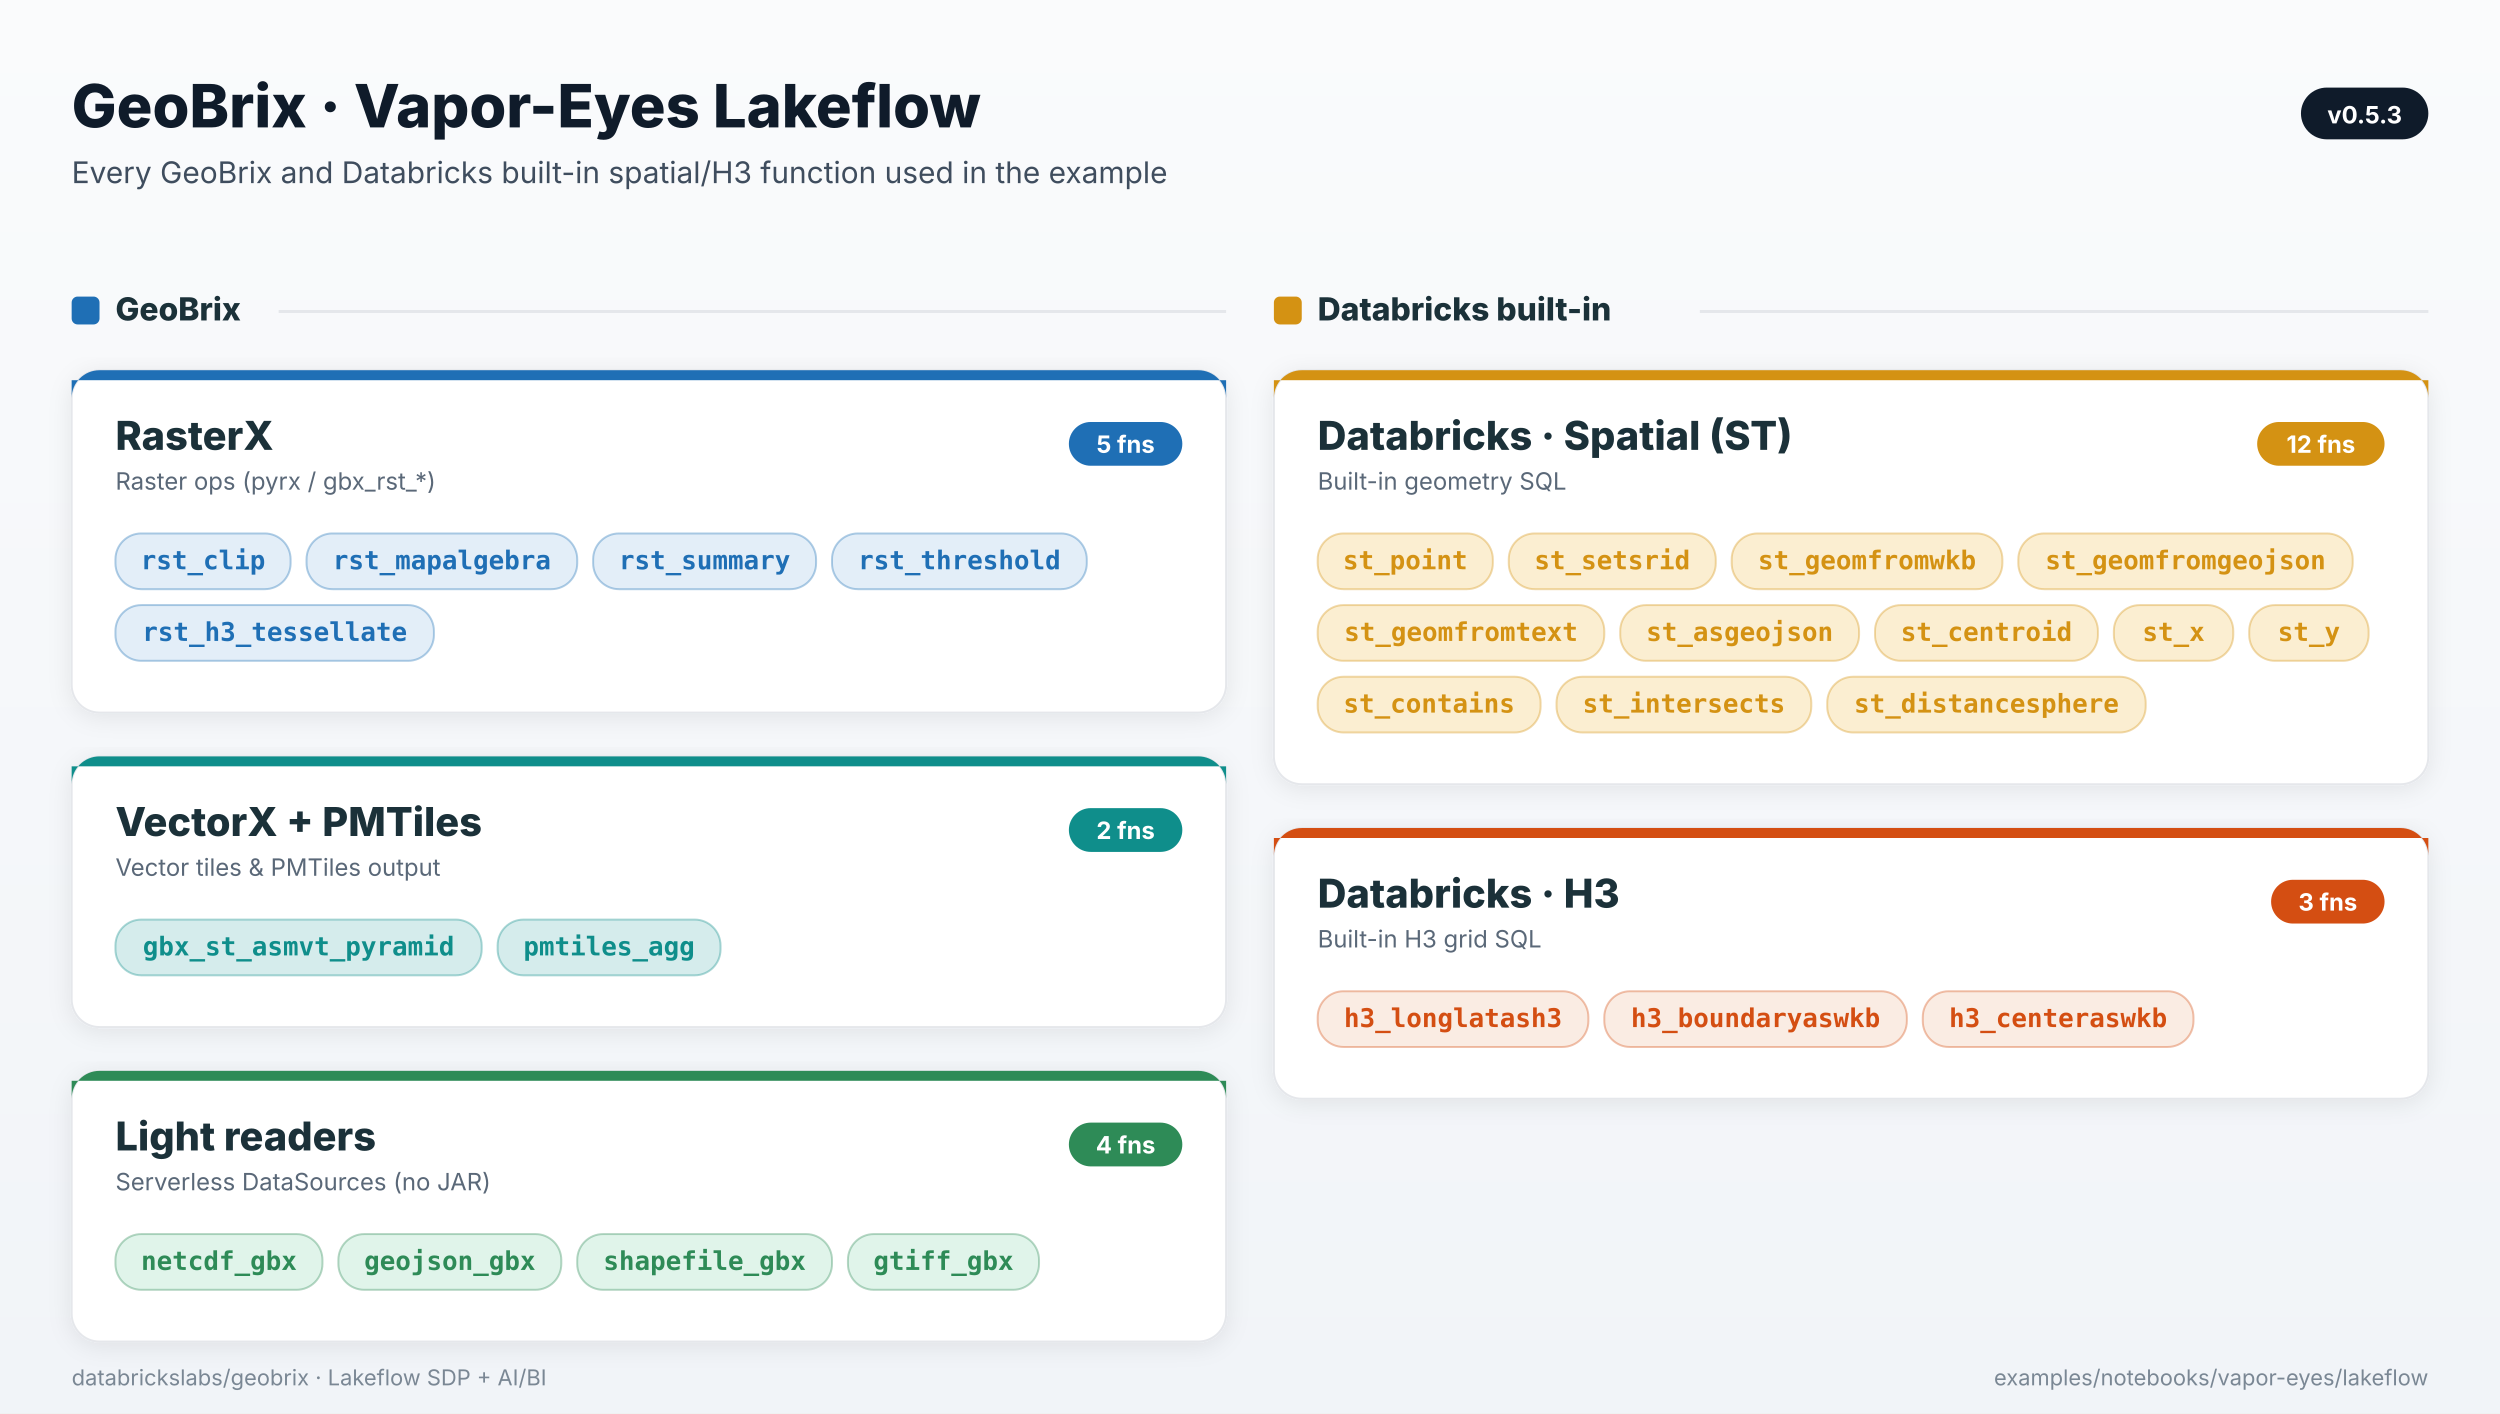
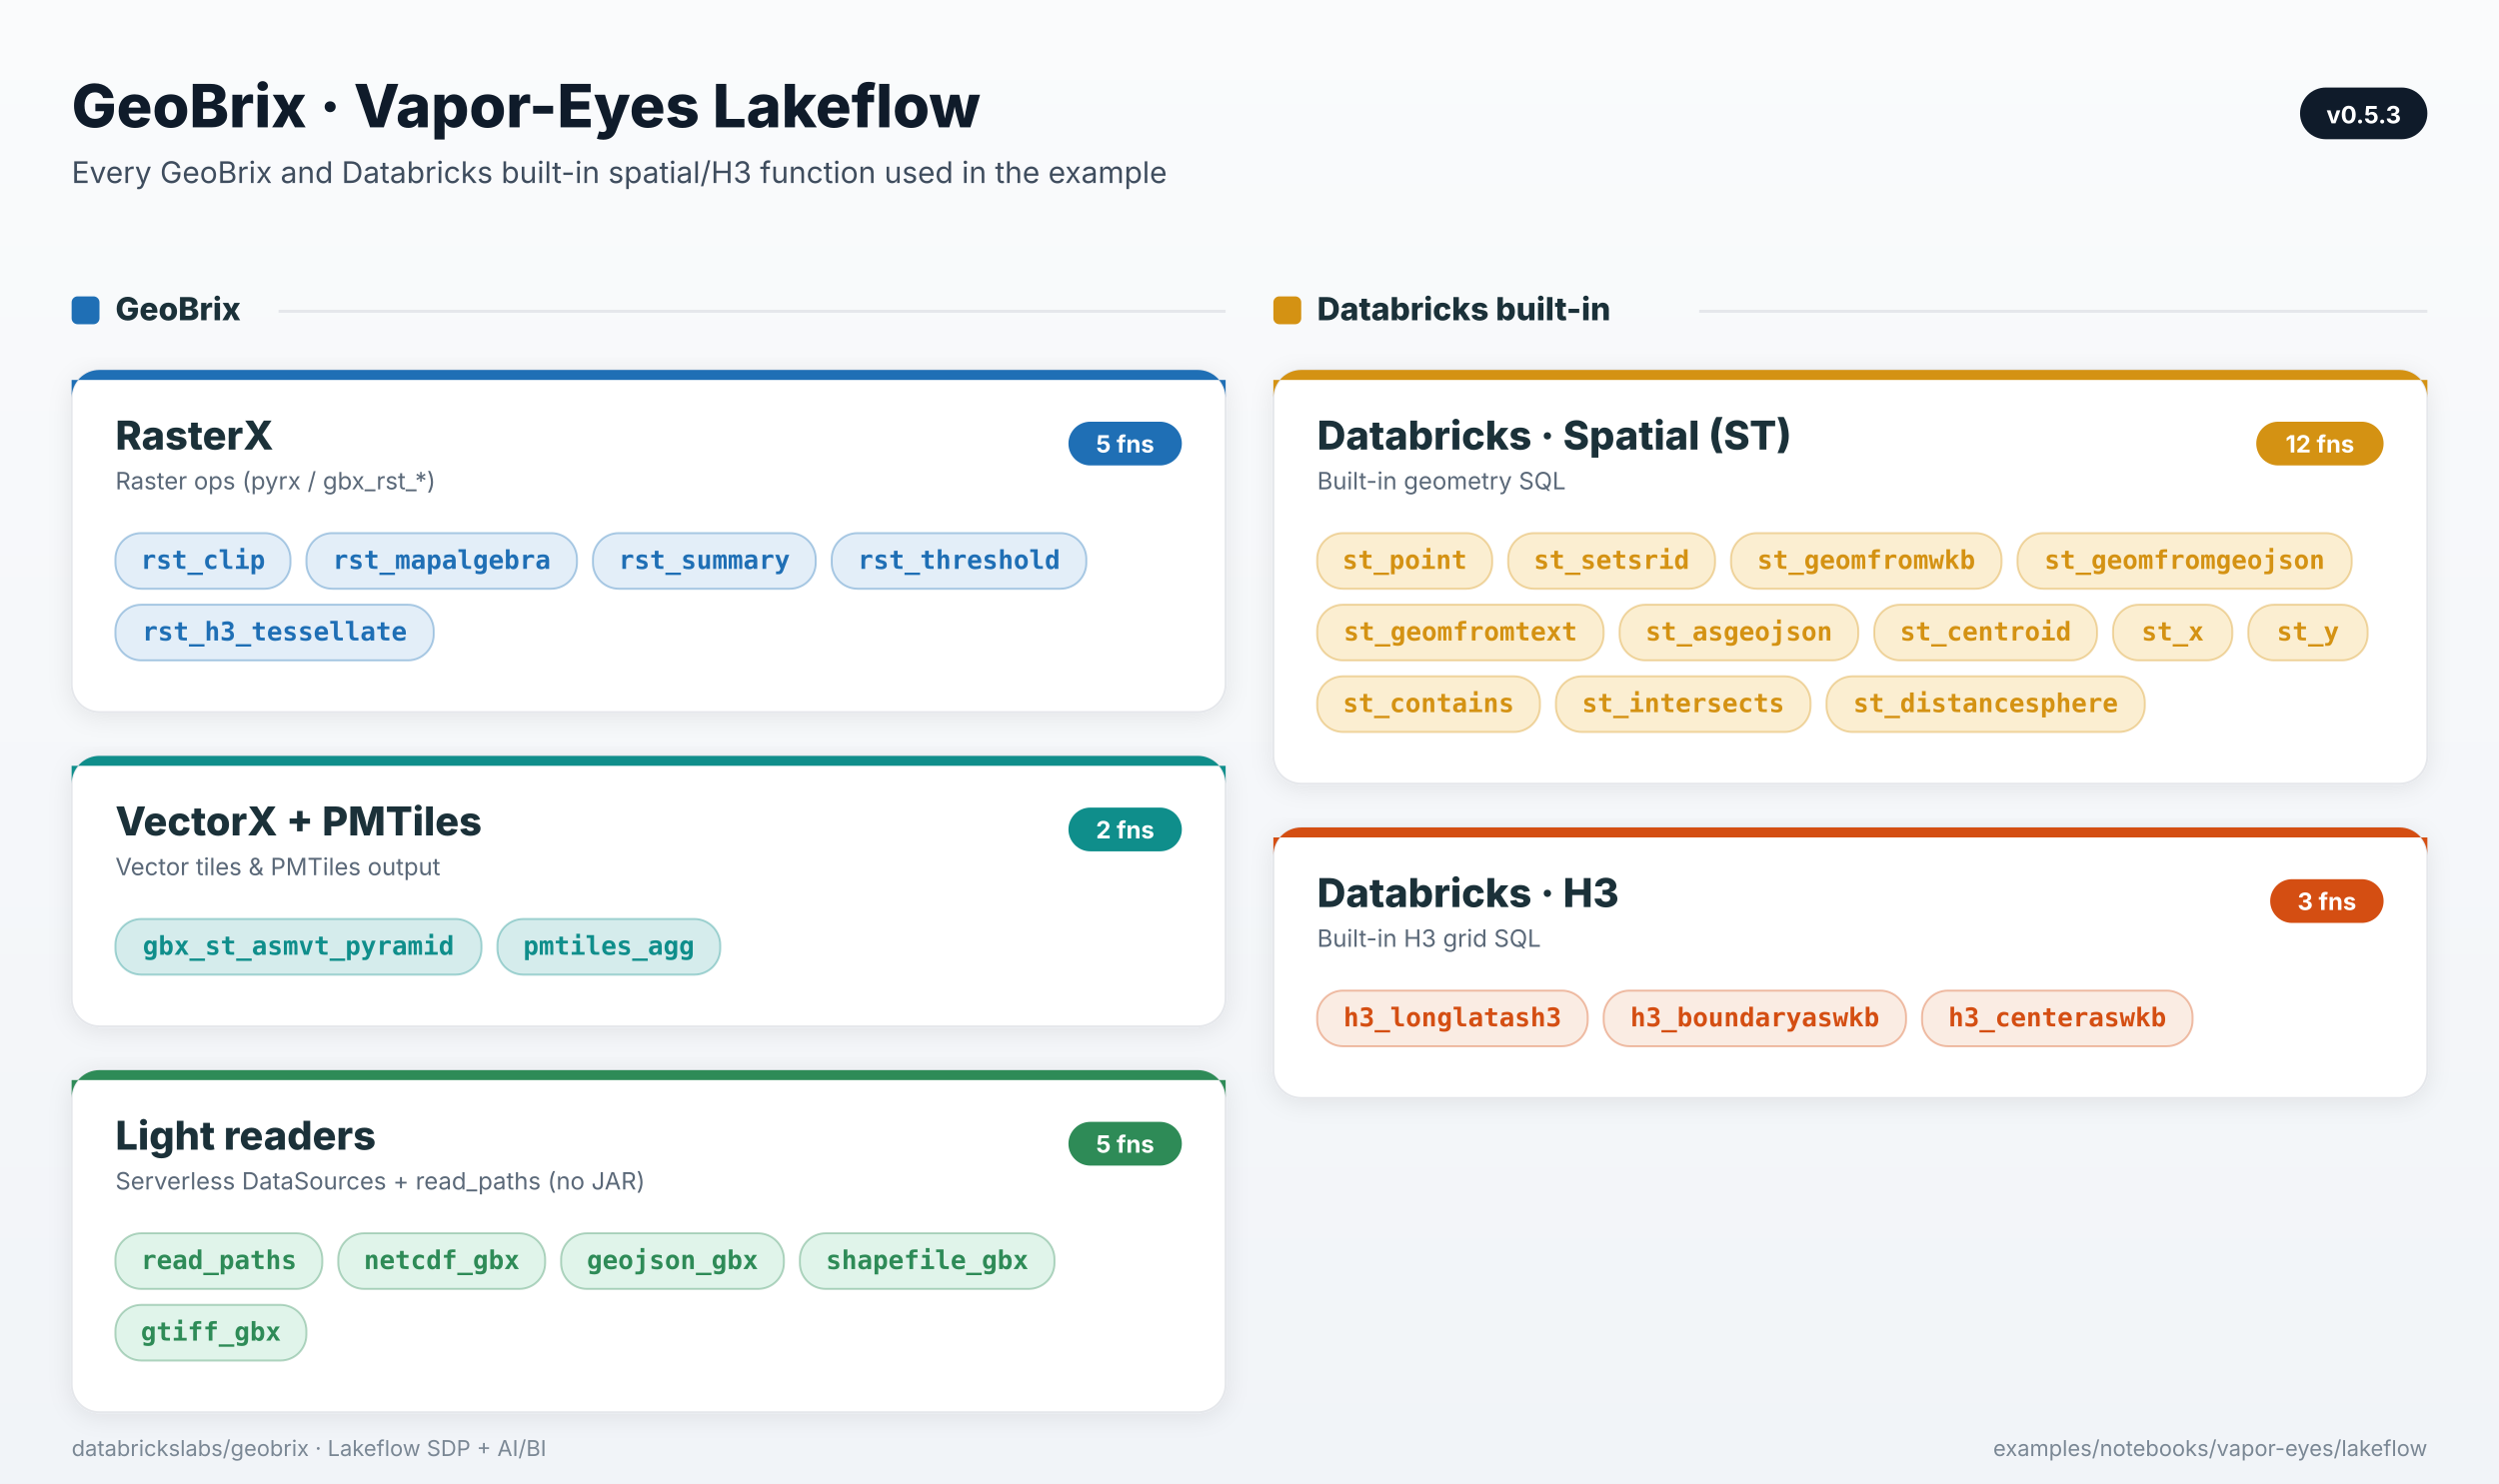
- <svg xmlns="http://www.w3.org/2000/svg" viewBox="0 0 1256 710" width="1256" height="710" style="font-family: Inter, -apple-system, system-ui, sans-serif;">
+ <svg xmlns="http://www.w3.org/2000/svg" viewBox="0 0 1256 746" width="1256" height="746" style="font-family: Inter, -apple-system, system-ui, sans-serif;">
  <defs>
    <filter id="card-shadow" x="-5%" y="-5%" width="110%" height="115%">
      <feDropShadow dx="0" dy="2" stdDeviation="6" flood-color="#0F1B2A" flood-opacity="0.08" />
    </filter>
    <linearGradient id="bg" x1="0" y1="0" x2="0" y2="1">
      <stop offset="0" stop-color="#FAFBFC" />
      <stop offset="1" stop-color="#F1F4F8" />
    </linearGradient>
  </defs>
-   <rect x="0" y="0" width="1256" height="710" fill="url(#bg)" />
+   <rect x="0" y="0" width="1256" height="746" fill="url(#bg)" />
  <text x="36" y="64" font-size="30" font-weight="800" fill="#0F1B2A">GeoBrix · Vapor-Eyes Lakeflow</text>
  <text x="36" y="92" font-size="15" fill="#3F4D5E">Every GeoBrix and Databricks built-in spatial/H3 function used in the example</text>
  <rect x="1156" y="44" rx="13" ry="13" width="64" height="26" fill="#0F1B2A" />
  <text x="1188.0" y="62" text-anchor="middle" font-size="12" font-weight="700" fill="#FFFFFF">v0.5.3</text>
  <rect x="36" y="149" width="14" height="14" rx="3" ry="3" fill="#1F6FB5" />
  <text x="58" y="161" font-family="Inter, -apple-system, system-ui, sans-serif" font-size="16" font-weight="800" fill="#1B3139">GeoBrix</text>
  <line x1="140.0" y1="156.5" x2="616.0" y2="156.5" stroke="#E5E7EB" stroke-width="1.5" />
  <rect x="640" y="149" width="14" height="14" rx="3" ry="3" fill="#D49213" />
  <text x="662" y="161" font-family="Inter, -apple-system, system-ui, sans-serif" font-size="16" font-weight="800" fill="#1B3139">Databricks built-in</text>
  <line x1="854.0" y1="156.5" x2="1220.0" y2="156.5" stroke="#E5E7EB" stroke-width="1.5" />
  <rect x="36" y="186" rx="14" ry="14" width="580" height="172" fill="#FFFFFF" stroke="#E5E7EB" stroke-width="1" filter="url(#card-shadow)" />
  <path d="M 36 200 A 14 14 0 0 1 50 186 H 602 A 14 14 0 0 1 616 200 V 191 H 36 Z" fill="#1F6FB5" />
  <rect x="537" y="212" rx="11" ry="11" width="57" height="22" fill="#1F6FB5" />
  <text x="565.5" y="227.5" text-anchor="middle" font-family="Inter, -apple-system, system-ui, sans-serif" font-size="12" font-weight="700" fill="#FFFFFF">5 fns</text>
  <text x="58" y="226" font-family="Inter, -apple-system, system-ui, sans-serif" font-size="20" font-weight="800" fill="#1B3139">RasterX</text>
  <text x="58" y="246" font-family="Inter, -apple-system, system-ui, sans-serif" font-size="12" fill="#5A6878">Raster ops (pyrx / gbx_rst_*)</text>
  <rect x="58.0" y="268.0" rx="13" ry="13" width="88" height="28" fill="#E3EEF8" stroke="#1F6FB5" stroke-opacity="0.35" stroke-width="1" />
  <text x="102.0" y="286.0" text-anchor="middle" font-family="ui-monospace, SFMono-Regular, Menlo, Consolas, monospace" font-size="13" fill="#1F6FB5" font-weight="600">rst_clip</text>
  <rect x="154.0" y="268.0" rx="13" ry="13" width="136" height="28" fill="#E3EEF8" stroke="#1F6FB5" stroke-opacity="0.35" stroke-width="1" />
  <text x="222.0" y="286.0" text-anchor="middle" font-family="ui-monospace, SFMono-Regular, Menlo, Consolas, monospace" font-size="13" fill="#1F6FB5" font-weight="600">rst_mapalgebra</text>
  <rect x="298.0" y="268.0" rx="13" ry="13" width="112" height="28" fill="#E3EEF8" stroke="#1F6FB5" stroke-opacity="0.35" stroke-width="1" />
  <text x="354.0" y="286.0" text-anchor="middle" font-family="ui-monospace, SFMono-Regular, Menlo, Consolas, monospace" font-size="13" fill="#1F6FB5" font-weight="600">rst_summary</text>
  <rect x="418.0" y="268.0" rx="13" ry="13" width="128" height="28" fill="#E3EEF8" stroke="#1F6FB5" stroke-opacity="0.35" stroke-width="1" />
  <text x="482.0" y="286.0" text-anchor="middle" font-family="ui-monospace, SFMono-Regular, Menlo, Consolas, monospace" font-size="13" fill="#1F6FB5" font-weight="600">rst_threshold</text>
  <rect x="58.0" y="304.0" rx="13" ry="13" width="160" height="28" fill="#E3EEF8" stroke="#1F6FB5" stroke-opacity="0.35" stroke-width="1" />
  <text x="138.0" y="322.0" text-anchor="middle" font-family="ui-monospace, SFMono-Regular, Menlo, Consolas, monospace" font-size="13" fill="#1F6FB5" font-weight="600">rst_h3_tessellate</text>
  <rect x="36" y="380" rx="14" ry="14" width="580" height="136" fill="#FFFFFF" stroke="#E5E7EB" stroke-width="1" filter="url(#card-shadow)" />
  <path d="M 36 394 A 14 14 0 0 1 50 380 H 602 A 14 14 0 0 1 616 394 V 385 H 36 Z" fill="#0F8E8B" />
  <rect x="537" y="406" rx="11" ry="11" width="57" height="22" fill="#0F8E8B" />
  <text x="565.5" y="421.5" text-anchor="middle" font-family="Inter, -apple-system, system-ui, sans-serif" font-size="12" font-weight="700" fill="#FFFFFF">2 fns</text>
  <text x="58" y="420" font-family="Inter, -apple-system, system-ui, sans-serif" font-size="20" font-weight="800" fill="#1B3139">VectorX + PMTiles</text>
  <text x="58" y="440" font-family="Inter, -apple-system, system-ui, sans-serif" font-size="12" fill="#5A6878">Vector tiles &amp; PMTiles output</text>
  <rect x="58.0" y="462.0" rx="13" ry="13" width="184" height="28" fill="#D5ECEC" stroke="#0F8E8B" stroke-opacity="0.35" stroke-width="1" />
  <text x="150.0" y="480.0" text-anchor="middle" font-family="ui-monospace, SFMono-Regular, Menlo, Consolas, monospace" font-size="13" fill="#0F8E8B" font-weight="600">gbx_st_asmvt_pyramid</text>
  <rect x="250.0" y="462.0" rx="13" ry="13" width="112" height="28" fill="#D5ECEC" stroke="#0F8E8B" stroke-opacity="0.35" stroke-width="1" />
  <text x="306.0" y="480.0" text-anchor="middle" font-family="ui-monospace, SFMono-Regular, Menlo, Consolas, monospace" font-size="13" fill="#0F8E8B" font-weight="600">pmtiles_agg</text>
-   <rect x="36" y="538" rx="14" ry="14" width="580" height="136" fill="#FFFFFF" stroke="#E5E7EB" stroke-width="1" filter="url(#card-shadow)" />
+   <rect x="36" y="538" rx="14" ry="14" width="580" height="172" fill="#FFFFFF" stroke="#E5E7EB" stroke-width="1" filter="url(#card-shadow)" />
  <path d="M 36 552 A 14 14 0 0 1 50 538 H 602 A 14 14 0 0 1 616 552 V 543 H 36 Z" fill="#2E8B57" />
  <rect x="537" y="564" rx="11" ry="11" width="57" height="22" fill="#2E8B57" />
-   <text x="565.5" y="579.5" text-anchor="middle" font-family="Inter, -apple-system, system-ui, sans-serif" font-size="12" font-weight="700" fill="#FFFFFF">4 fns</text>
+   <text x="565.5" y="579.5" text-anchor="middle" font-family="Inter, -apple-system, system-ui, sans-serif" font-size="12" font-weight="700" fill="#FFFFFF">5 fns</text>
  <text x="58" y="578" font-family="Inter, -apple-system, system-ui, sans-serif" font-size="20" font-weight="800" fill="#1B3139">Light readers</text>
-   <text x="58" y="598" font-family="Inter, -apple-system, system-ui, sans-serif" font-size="12" fill="#5A6878">Serverless DataSources (no JAR)</text>
+   <text x="58" y="598" font-family="Inter, -apple-system, system-ui, sans-serif" font-size="12" fill="#5A6878">Serverless DataSources + read_paths (no JAR)</text>
  <rect x="58.0" y="620.0" rx="13" ry="13" width="104" height="28" fill="#E0F4EA" stroke="#2E8B57" stroke-opacity="0.35" stroke-width="1" />
-   <text x="110.0" y="638.0" text-anchor="middle" font-family="ui-monospace, SFMono-Regular, Menlo, Consolas, monospace" font-size="13" fill="#2E8B57" font-weight="600">netcdf_gbx</text>
-   <rect x="170.0" y="620.0" rx="13" ry="13" width="112" height="28" fill="#E0F4EA" stroke="#2E8B57" stroke-opacity="0.35" stroke-width="1" />
-   <text x="226.0" y="638.0" text-anchor="middle" font-family="ui-monospace, SFMono-Regular, Menlo, Consolas, monospace" font-size="13" fill="#2E8B57" font-weight="600">geojson_gbx</text>
-   <rect x="290.0" y="620.0" rx="13" ry="13" width="128" height="28" fill="#E0F4EA" stroke="#2E8B57" stroke-opacity="0.35" stroke-width="1" />
-   <text x="354.0" y="638.0" text-anchor="middle" font-family="ui-monospace, SFMono-Regular, Menlo, Consolas, monospace" font-size="13" fill="#2E8B57" font-weight="600">shapefile_gbx</text>
-   <rect x="426.0" y="620.0" rx="13" ry="13" width="96" height="28" fill="#E0F4EA" stroke="#2E8B57" stroke-opacity="0.35" stroke-width="1" />
-   <text x="474.0" y="638.0" text-anchor="middle" font-family="ui-monospace, SFMono-Regular, Menlo, Consolas, monospace" font-size="13" fill="#2E8B57" font-weight="600">gtiff_gbx</text>
+   <text x="110.0" y="638.0" text-anchor="middle" font-family="ui-monospace, SFMono-Regular, Menlo, Consolas, monospace" font-size="13" fill="#2E8B57" font-weight="600">read_paths</text>
+   <rect x="170.0" y="620.0" rx="13" ry="13" width="104" height="28" fill="#E0F4EA" stroke="#2E8B57" stroke-opacity="0.35" stroke-width="1" />
+   <text x="222.0" y="638.0" text-anchor="middle" font-family="ui-monospace, SFMono-Regular, Menlo, Consolas, monospace" font-size="13" fill="#2E8B57" font-weight="600">netcdf_gbx</text>
+   <rect x="282.0" y="620.0" rx="13" ry="13" width="112" height="28" fill="#E0F4EA" stroke="#2E8B57" stroke-opacity="0.35" stroke-width="1" />
+   <text x="338.0" y="638.0" text-anchor="middle" font-family="ui-monospace, SFMono-Regular, Menlo, Consolas, monospace" font-size="13" fill="#2E8B57" font-weight="600">geojson_gbx</text>
+   <rect x="402.0" y="620.0" rx="13" ry="13" width="128" height="28" fill="#E0F4EA" stroke="#2E8B57" stroke-opacity="0.35" stroke-width="1" />
+   <text x="466.0" y="638.0" text-anchor="middle" font-family="ui-monospace, SFMono-Regular, Menlo, Consolas, monospace" font-size="13" fill="#2E8B57" font-weight="600">shapefile_gbx</text>
+   <rect x="58.0" y="656.0" rx="13" ry="13" width="96" height="28" fill="#E0F4EA" stroke="#2E8B57" stroke-opacity="0.35" stroke-width="1" />
+   <text x="106.0" y="674.0" text-anchor="middle" font-family="ui-monospace, SFMono-Regular, Menlo, Consolas, monospace" font-size="13" fill="#2E8B57" font-weight="600">gtiff_gbx</text>
  <rect x="640" y="186" rx="14" ry="14" width="580" height="208" fill="#FFFFFF" stroke="#E5E7EB" stroke-width="1" filter="url(#card-shadow)" />
  <path d="M 640 200 A 14 14 0 0 1 654 186 H 1206 A 14 14 0 0 1 1220 200 V 191 H 640 Z" fill="#D49213" />
  <rect x="1134" y="212" rx="11" ry="11" width="64" height="22" fill="#D49213" />
  <text x="1166.0" y="227.5" text-anchor="middle" font-family="Inter, -apple-system, system-ui, sans-serif" font-size="12" font-weight="700" fill="#FFFFFF">12 fns</text>
  <text x="662" y="226" font-family="Inter, -apple-system, system-ui, sans-serif" font-size="20" font-weight="800" fill="#1B3139">Databricks · Spatial (ST)</text>
  <text x="662" y="246" font-family="Inter, -apple-system, system-ui, sans-serif" font-size="12" fill="#5A6878">Built-in geometry SQL</text>
  <rect x="662.0" y="268.0" rx="13" ry="13" width="88" height="28" fill="#FBEED1" stroke="#D49213" stroke-opacity="0.35" stroke-width="1" />
  <text x="706.0" y="286.0" text-anchor="middle" font-family="ui-monospace, SFMono-Regular, Menlo, Consolas, monospace" font-size="13" fill="#D49213" font-weight="600">st_point</text>
  <rect x="758.0" y="268.0" rx="13" ry="13" width="104" height="28" fill="#FBEED1" stroke="#D49213" stroke-opacity="0.35" stroke-width="1" />
  <text x="810.0" y="286.0" text-anchor="middle" font-family="ui-monospace, SFMono-Regular, Menlo, Consolas, monospace" font-size="13" fill="#D49213" font-weight="600">st_setsrid</text>
  <rect x="870.0" y="268.0" rx="13" ry="13" width="136" height="28" fill="#FBEED1" stroke="#D49213" stroke-opacity="0.35" stroke-width="1" />
  <text x="938.0" y="286.0" text-anchor="middle" font-family="ui-monospace, SFMono-Regular, Menlo, Consolas, monospace" font-size="13" fill="#D49213" font-weight="600">st_geomfromwkb</text>
  <rect x="1014.0" y="268.0" rx="13" ry="13" width="168" height="28" fill="#FBEED1" stroke="#D49213" stroke-opacity="0.35" stroke-width="1" />
  <text x="1098.0" y="286.0" text-anchor="middle" font-family="ui-monospace, SFMono-Regular, Menlo, Consolas, monospace" font-size="13" fill="#D49213" font-weight="600">st_geomfromgeojson</text>
  <rect x="662.0" y="304.0" rx="13" ry="13" width="144" height="28" fill="#FBEED1" stroke="#D49213" stroke-opacity="0.35" stroke-width="1" />
  <text x="734.0" y="322.0" text-anchor="middle" font-family="ui-monospace, SFMono-Regular, Menlo, Consolas, monospace" font-size="13" fill="#D49213" font-weight="600">st_geomfromtext</text>
  <rect x="814.0" y="304.0" rx="13" ry="13" width="120" height="28" fill="#FBEED1" stroke="#D49213" stroke-opacity="0.35" stroke-width="1" />
  <text x="874.0" y="322.0" text-anchor="middle" font-family="ui-monospace, SFMono-Regular, Menlo, Consolas, monospace" font-size="13" fill="#D49213" font-weight="600">st_asgeojson</text>
  <rect x="942.0" y="304.0" rx="13" ry="13" width="112" height="28" fill="#FBEED1" stroke="#D49213" stroke-opacity="0.35" stroke-width="1" />
  <text x="998.0" y="322.0" text-anchor="middle" font-family="ui-monospace, SFMono-Regular, Menlo, Consolas, monospace" font-size="13" fill="#D49213" font-weight="600">st_centroid</text>
  <rect x="1062.0" y="304.0" rx="13" ry="13" width="60" height="28" fill="#FBEED1" stroke="#D49213" stroke-opacity="0.35" stroke-width="1" />
  <text x="1092.0" y="322.0" text-anchor="middle" font-family="ui-monospace, SFMono-Regular, Menlo, Consolas, monospace" font-size="13" fill="#D49213" font-weight="600">st_x</text>
  <rect x="1130.0" y="304.0" rx="13" ry="13" width="60" height="28" fill="#FBEED1" stroke="#D49213" stroke-opacity="0.35" stroke-width="1" />
  <text x="1160.0" y="322.0" text-anchor="middle" font-family="ui-monospace, SFMono-Regular, Menlo, Consolas, monospace" font-size="13" fill="#D49213" font-weight="600">st_y</text>
  <rect x="662.0" y="340.0" rx="13" ry="13" width="112" height="28" fill="#FBEED1" stroke="#D49213" stroke-opacity="0.35" stroke-width="1" />
  <text x="718.0" y="358.0" text-anchor="middle" font-family="ui-monospace, SFMono-Regular, Menlo, Consolas, monospace" font-size="13" fill="#D49213" font-weight="600">st_contains</text>
  <rect x="782.0" y="340.0" rx="13" ry="13" width="128" height="28" fill="#FBEED1" stroke="#D49213" stroke-opacity="0.35" stroke-width="1" />
  <text x="846.0" y="358.0" text-anchor="middle" font-family="ui-monospace, SFMono-Regular, Menlo, Consolas, monospace" font-size="13" fill="#D49213" font-weight="600">st_intersects</text>
  <rect x="918.0" y="340.0" rx="13" ry="13" width="160" height="28" fill="#FBEED1" stroke="#D49213" stroke-opacity="0.35" stroke-width="1" />
  <text x="998.0" y="358.0" text-anchor="middle" font-family="ui-monospace, SFMono-Regular, Menlo, Consolas, monospace" font-size="13" fill="#D49213" font-weight="600">st_distancesphere</text>
  <rect x="640" y="416" rx="14" ry="14" width="580" height="136" fill="#FFFFFF" stroke="#E5E7EB" stroke-width="1" filter="url(#card-shadow)" />
  <path d="M 640 430 A 14 14 0 0 1 654 416 H 1206 A 14 14 0 0 1 1220 430 V 421 H 640 Z" fill="#D44E12" />
  <rect x="1141" y="442" rx="11" ry="11" width="57" height="22" fill="#D44E12" />
  <text x="1169.5" y="457.5" text-anchor="middle" font-family="Inter, -apple-system, system-ui, sans-serif" font-size="12" font-weight="700" fill="#FFFFFF">3 fns</text>
  <text x="662" y="456" font-family="Inter, -apple-system, system-ui, sans-serif" font-size="20" font-weight="800" fill="#1B3139">Databricks · H3</text>
  <text x="662" y="476" font-family="Inter, -apple-system, system-ui, sans-serif" font-size="12" fill="#5A6878">Built-in H3 grid SQL</text>
  <rect x="662.0" y="498.0" rx="13" ry="13" width="136" height="28" fill="#FAECE3" stroke="#D44E12" stroke-opacity="0.35" stroke-width="1" />
  <text x="730.0" y="516.0" text-anchor="middle" font-family="ui-monospace, SFMono-Regular, Menlo, Consolas, monospace" font-size="13" fill="#D44E12" font-weight="600">h3_longlatash3</text>
  <rect x="806.0" y="498.0" rx="13" ry="13" width="152" height="28" fill="#FAECE3" stroke="#D44E12" stroke-opacity="0.35" stroke-width="1" />
  <text x="882.0" y="516.0" text-anchor="middle" font-family="ui-monospace, SFMono-Regular, Menlo, Consolas, monospace" font-size="13" fill="#D44E12" font-weight="600">h3_boundaryaswkb</text>
  <rect x="966.0" y="498.0" rx="13" ry="13" width="136" height="28" fill="#FAECE3" stroke="#D44E12" stroke-opacity="0.35" stroke-width="1" />
  <text x="1034.0" y="516.0" text-anchor="middle" font-family="ui-monospace, SFMono-Regular, Menlo, Consolas, monospace" font-size="13" fill="#D44E12" font-weight="600">h3_centeraswkb</text>
-   <text x="36" y="696" font-size="11" fill="#7A8794">databrickslabs/geobrix · Lakeflow SDP + AI/BI</text>
-   <text x="1220" y="696" text-anchor="end" font-size="11" fill="#7A8794">examples/notebooks/vapor-eyes/lakeflow</text>
+   <text x="36" y="732" font-size="11" fill="#7A8794">databrickslabs/geobrix · Lakeflow SDP + AI/BI</text>
+   <text x="1220" y="732" text-anchor="end" font-size="11" fill="#7A8794">examples/notebooks/vapor-eyes/lakeflow</text>
</svg>
